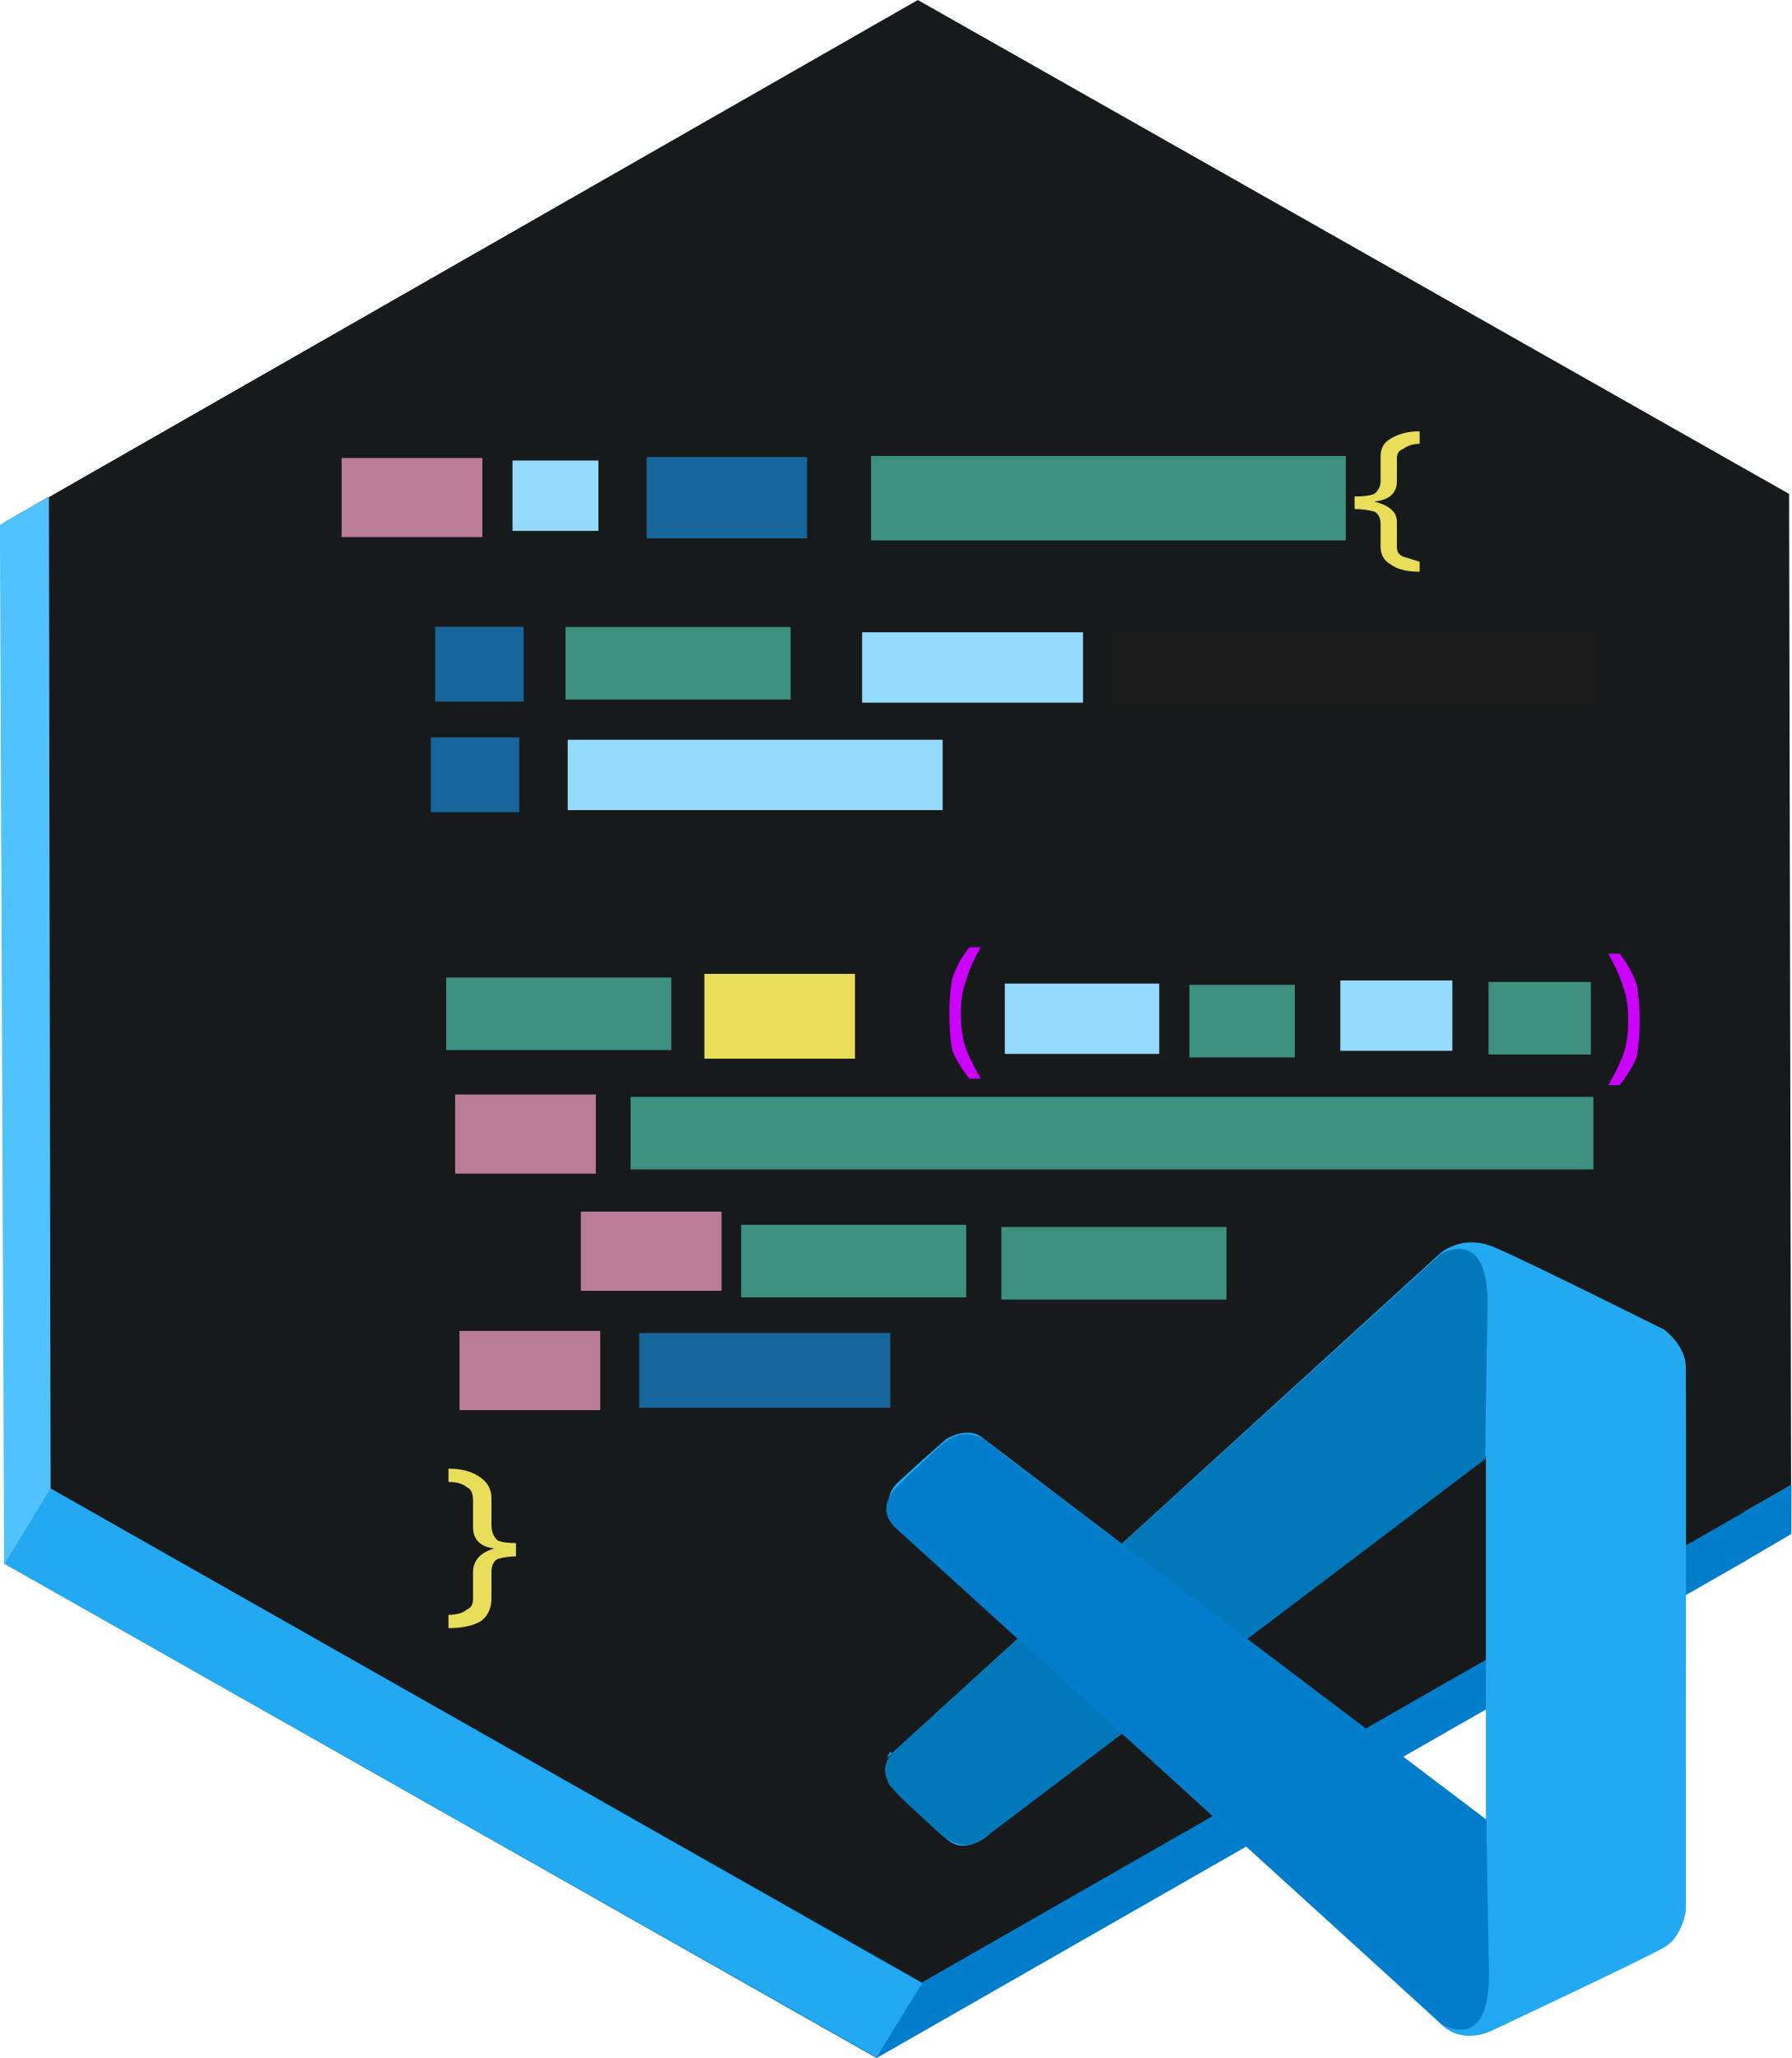
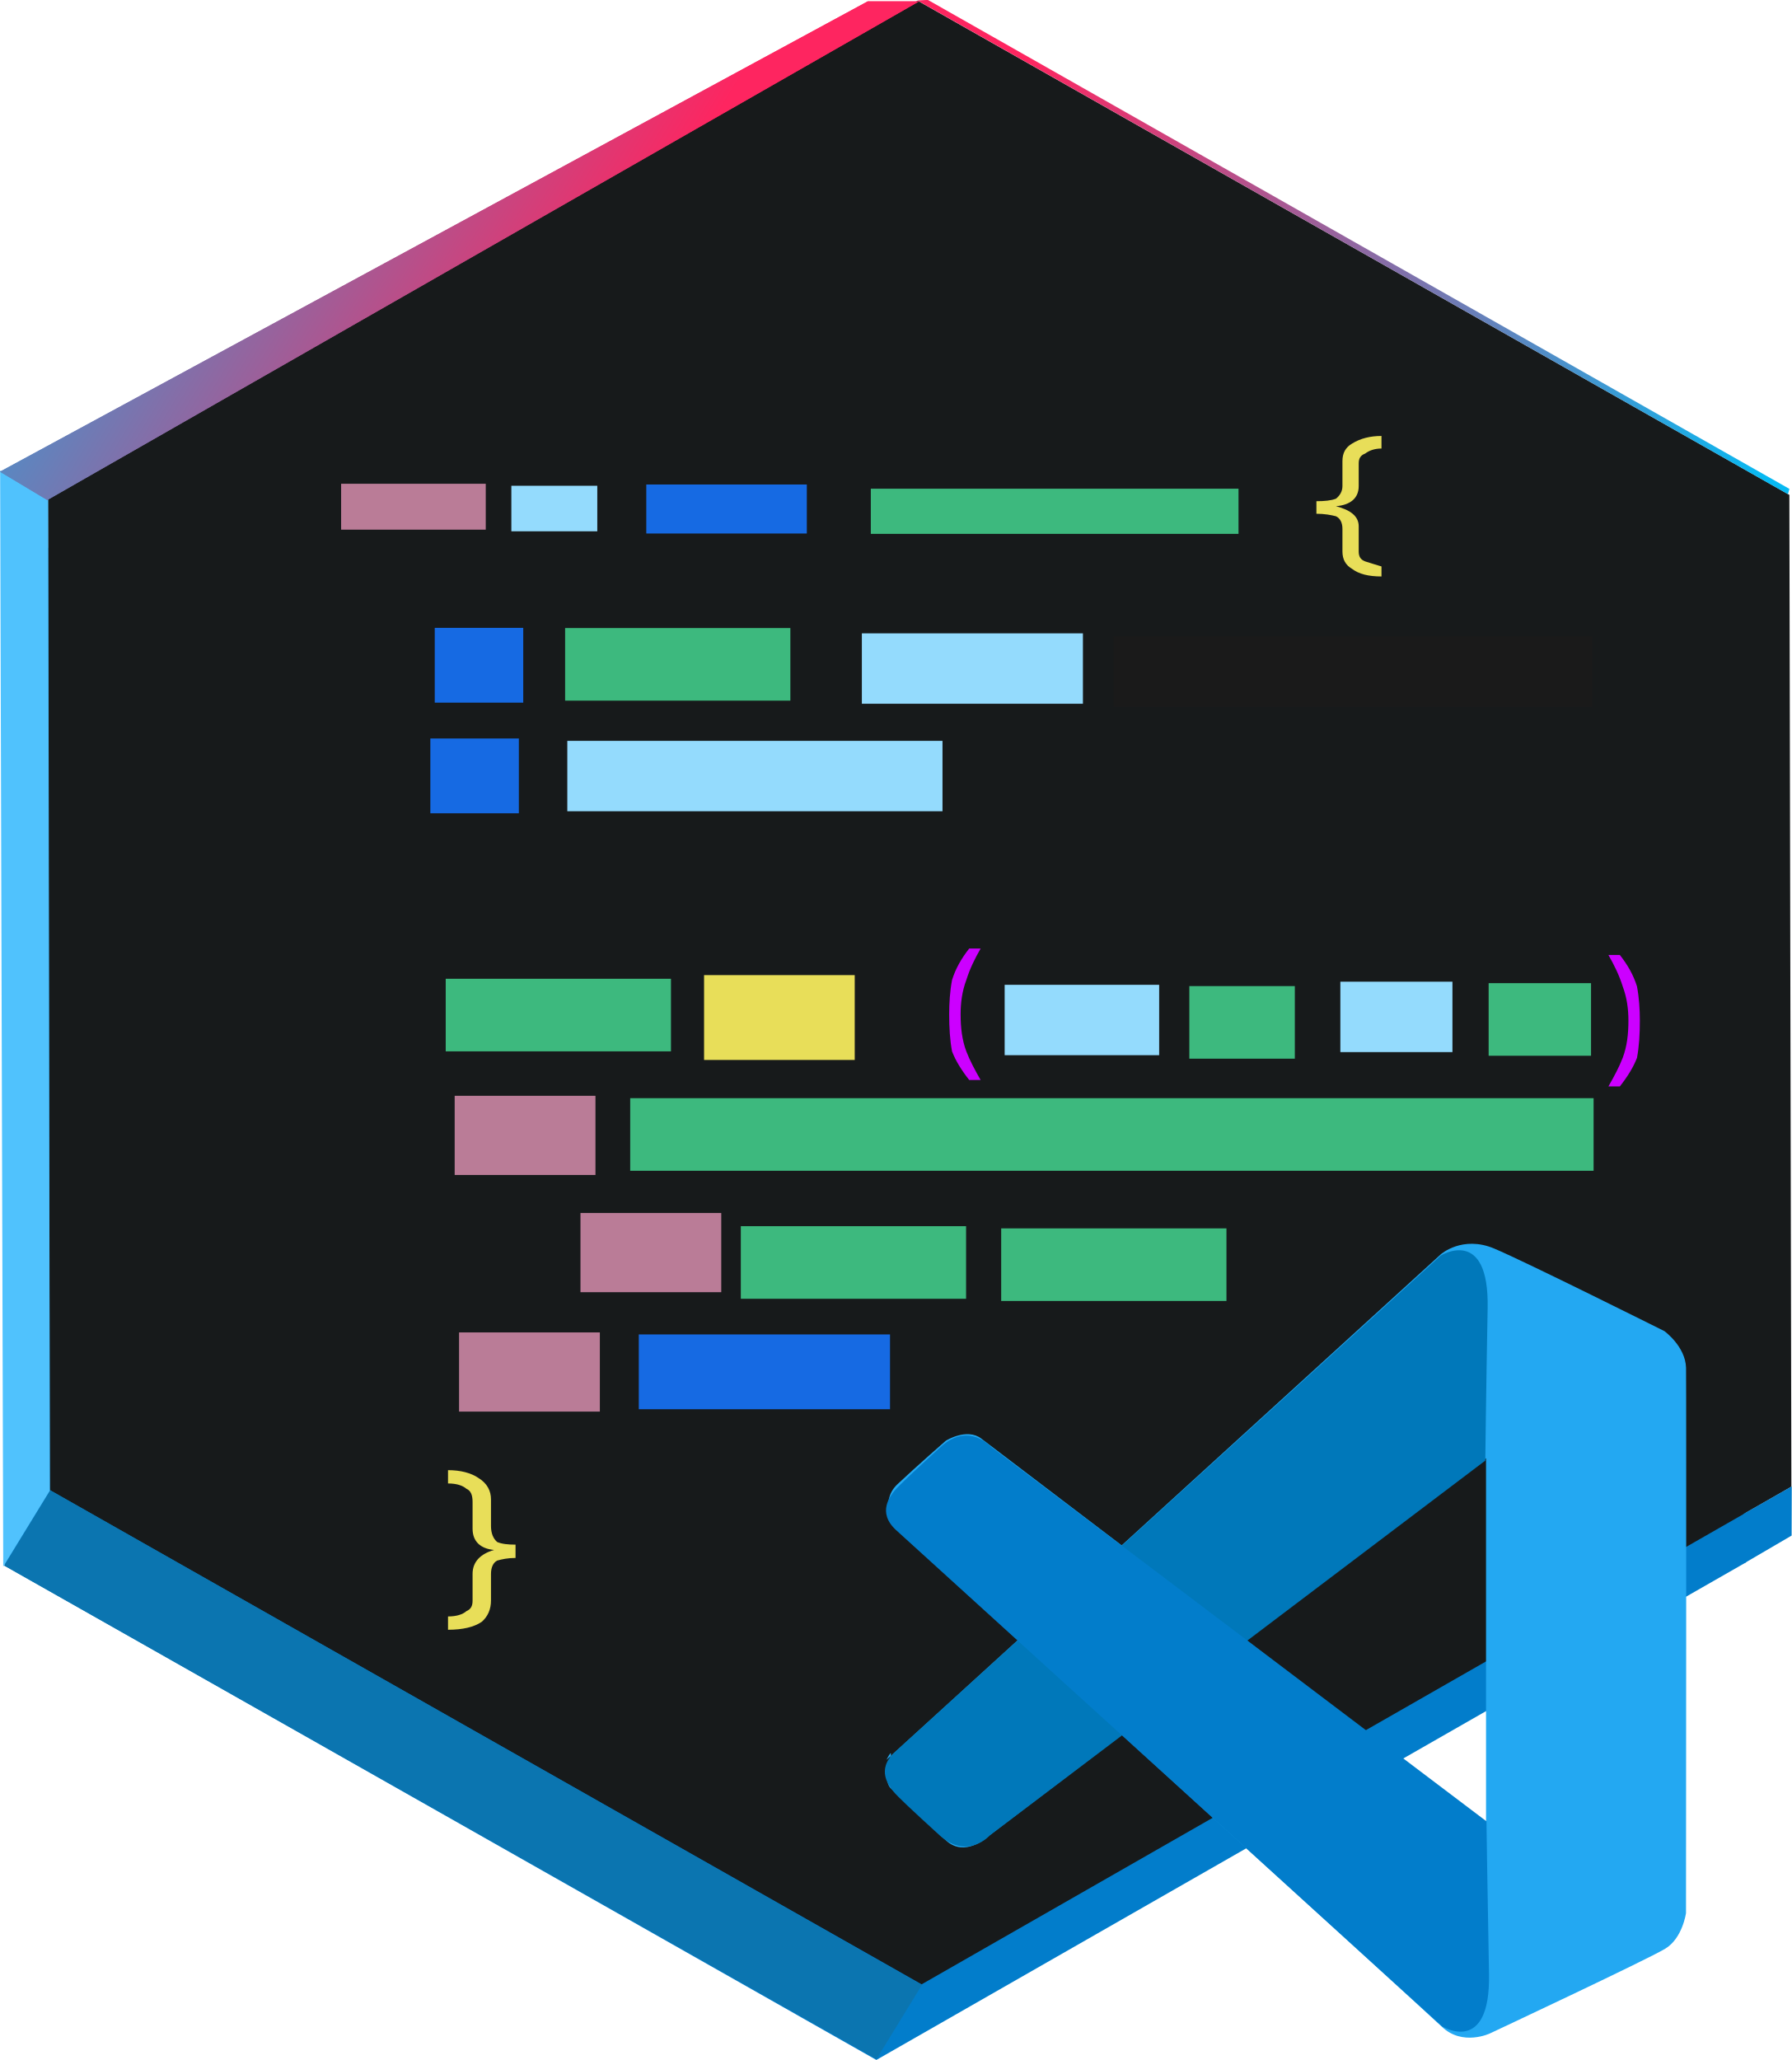
- <svg xmlns="http://www.w3.org/2000/svg" width="37.052" height="42.563" viewBox="0 0 9.803 11.261" version="1.1" id="svg5">
+ <svg xmlns="http://www.w3.org/2000/svg" xmlns:xlink="http://www.w3.org/1999/xlink" width="37.038" height="42.576" viewBox="0 0 9.8 11.265" version="1.1" id="svg5">
  <defs id="defs2">
+     <linearGradient id="linearGradient10355">
+       <stop style="stop-color:#07b9f2;stop-opacity:1;" offset="0" id="stop10351" />
+       <stop style="stop-color:#fe2560;stop-opacity:1" offset="1" id="stop10353" />
+     </linearGradient>
    <filter id="filter0_d" x="-8.394" y="15.829" width="116.727" height="92.246" filterUnits="userSpaceOnUse" color-interpolation-filters="sRGB">
      <feFlood flood-opacity="0" result="BackgroundImageFix" id="feFlood26316" />
      <feColorMatrix in="SourceAlpha" type="matrix" values="0 0 0 0 0 0 0 0 0 0 0 0 0 0 0 0 0 0 127 0" id="feColorMatrix26318" />
      <feOffset id="feOffset26320" />
      <feGaussianBlur stdDeviation="4.167" id="feGaussianBlur26322" />
      <feColorMatrix type="matrix" values="0 0 0 0 0 0 0 0 0 0 0 0 0 0 0 0 0 0 0.25 0" id="feColorMatrix26324" />
      <feBlend mode="overlay" in2="BackgroundImageFix" result="effect1_dropShadow" id="feBlend26326" />
      <feBlend mode="normal" in="SourceGraphic" in2="effect1_dropShadow" result="shape" id="feBlend26328" />
    </filter>
    <filter id="filter1_d" x="60.417" y="-8.076" width="47.917" height="116.151" filterUnits="userSpaceOnUse" color-interpolation-filters="sRGB">
      <feFlood flood-opacity="0" result="BackgroundImageFix" id="feFlood26331" />
      <feColorMatrix in="SourceAlpha" type="matrix" values="0 0 0 0 0 0 0 0 0 0 0 0 0 0 0 0 0 0 127 0" id="feColorMatrix26333" />
      <feOffset id="feOffset26335" />
      <feGaussianBlur stdDeviation="4.167" id="feGaussianBlur26337" />
      <feColorMatrix type="matrix" values="0 0 0 0 0 0 0 0 0 0 0 0 0 0 0 0 0 0 0.25 0" id="feColorMatrix26339" />
      <feBlend mode="overlay" in2="BackgroundImageFix" result="effect1_dropShadow" id="feBlend26341" />
      <feBlend mode="normal" in="SourceGraphic" in2="effect1_dropShadow" result="shape" id="feBlend26343" />
    </filter>
    <linearGradient id="paint0_linear" x1="49.939" y1="0.258" x2="49.939" y2="99.742" gradientUnits="userSpaceOnUse">
      <stop stop-color="white" id="stop26346" />
      <stop offset="1" stop-color="white" stop-opacity="0" id="stop26348" />
    </linearGradient>
    <filter id="filter0_d-5" x="-8.394" y="15.829" width="116.727" height="92.246" filterUnits="userSpaceOnUse" color-interpolation-filters="sRGB">
      <feFlood flood-opacity="0" result="BackgroundImageFix" id="feFlood27421" />
      <feColorMatrix in="SourceAlpha" type="matrix" values="0 0 0 0 0 0 0 0 0 0 0 0 0 0 0 0 0 0 127 0" id="feColorMatrix27423" />
      <feOffset id="feOffset27425" />
      <feGaussianBlur stdDeviation="4.167" id="feGaussianBlur27427" />
      <feColorMatrix type="matrix" values="0 0 0 0 0 0 0 0 0 0 0 0 0 0 0 0 0 0 0.25 0" id="feColorMatrix27429" />
      <feBlend mode="overlay" in2="BackgroundImageFix" result="effect1_dropShadow" id="feBlend27431" />
      <feBlend mode="normal" in="SourceGraphic" in2="effect1_dropShadow" result="shape" id="feBlend27433" />
    </filter>
    <filter id="filter1_d-3" x="60.417" y="-8.076" width="47.917" height="116.151" filterUnits="userSpaceOnUse" color-interpolation-filters="sRGB">
      <feFlood flood-opacity="0" result="BackgroundImageFix" id="feFlood27436" />
      <feColorMatrix in="SourceAlpha" type="matrix" values="0 0 0 0 0 0 0 0 0 0 0 0 0 0 0 0 0 0 127 0" id="feColorMatrix27438" />
      <feOffset id="feOffset27440" />
      <feGaussianBlur stdDeviation="4.167" id="feGaussianBlur27442" />
      <feColorMatrix type="matrix" values="0 0 0 0 0 0 0 0 0 0 0 0 0 0 0 0 0 0 0.25 0" id="feColorMatrix27444" />
      <feBlend mode="overlay" in2="BackgroundImageFix" result="effect1_dropShadow" id="feBlend27446" />
      <feBlend mode="normal" in="SourceGraphic" in2="effect1_dropShadow" result="shape" id="feBlend27448" />
    </filter>
    <linearGradient id="paint0_linear-5" x1="49.939" y1="0.258" x2="49.939" y2="99.742" gradientUnits="userSpaceOnUse">
      <stop stop-color="white" id="stop27451" />
      <stop offset="1" stop-color="white" stop-opacity="0" id="stop27453" />
    </linearGradient>
    <filter id="filter0_d-6" x="-8.394" y="15.829" width="116.727" height="92.246" filterUnits="userSpaceOnUse" color-interpolation-filters="sRGB">
      <feFlood flood-opacity="0" result="BackgroundImageFix" id="feFlood28005" />
      <feColorMatrix in="SourceAlpha" type="matrix" values="0 0 0 0 0 0 0 0 0 0 0 0 0 0 0 0 0 0 127 0" id="feColorMatrix28007" />
      <feOffset id="feOffset28009" />
      <feGaussianBlur stdDeviation="4.167" id="feGaussianBlur28011" />
      <feColorMatrix type="matrix" values="0 0 0 0 0 0 0 0 0 0 0 0 0 0 0 0 0 0 0.25 0" id="feColorMatrix28013" />
      <feBlend mode="overlay" in2="BackgroundImageFix" result="effect1_dropShadow" id="feBlend28015" />
      <feBlend mode="normal" in="SourceGraphic" in2="effect1_dropShadow" result="shape" id="feBlend28017" />
    </filter>
    <filter id="filter1_d-2" x="60.417" y="-8.076" width="47.917" height="116.151" filterUnits="userSpaceOnUse" color-interpolation-filters="sRGB">
      <feFlood flood-opacity="0" result="BackgroundImageFix" id="feFlood28020" />
      <feColorMatrix in="SourceAlpha" type="matrix" values="0 0 0 0 0 0 0 0 0 0 0 0 0 0 0 0 0 0 127 0" id="feColorMatrix28022" />
      <feOffset id="feOffset28024" />
      <feGaussianBlur stdDeviation="4.167" id="feGaussianBlur28026" />
      <feColorMatrix type="matrix" values="0 0 0 0 0 0 0 0 0 0 0 0 0 0 0 0 0 0 0.25 0" id="feColorMatrix28028" />
      <feBlend mode="overlay" in2="BackgroundImageFix" result="effect1_dropShadow" id="feBlend28030" />
      <feBlend mode="normal" in="SourceGraphic" in2="effect1_dropShadow" result="shape" id="feBlend28032" />
    </filter>
    <linearGradient id="paint0_linear-9" x1="49.939" y1="0.258" x2="49.939" y2="99.742" gradientUnits="userSpaceOnUse">
      <stop stop-color="white" id="stop28035" />
      <stop offset="1" stop-color="white" stop-opacity="0" id="stop28037" />
    </linearGradient>
+     <linearGradient xlink:href="#linearGradient10355" id="linearGradient10357" x1="1.189" y1="0.649" x2="4.196" y2="2.482" gradientUnits="userSpaceOnUse" />
+     <linearGradient xlink:href="#linearGradient10355" id="linearGradient23654" gradientUnits="userSpaceOnUse" x1="6.146" y1="2.514" x2="1.852" y2="3.189" gradientTransform="matrix(1,0,0,-1,4.877609,3.771527)" />
+     <linearGradient xlink:href="#linearGradient10355" id="linearGradient37990" gradientUnits="userSpaceOnUse" x1="1.189" y1="0.649" x2="4.196" y2="2.482" />
  </defs>
-   <g id="layer1" transform="translate(-1.070462,-0.5351274)">
+   <g id="layer1" transform="translate(-1.074297,-0.531668)">
    <path style="fill:#027dcb;fill-opacity:1;fill-rule:evenodd;stroke:none;stroke-opacity:1" id="path44629" transform="matrix(0.4551868,0.03651192,-0.03701882,0.4489538,5.549275,4.540235)" d="m 2,16 -10.892,-5.134 -1,-12 L -1.197344e-8,-8 10.892,-2.866 l 1,12 z" />
    <path style="fill:#027dcb;fill-opacity:1;stroke:none;stroke-width:0.265px;stroke-linecap:butt;stroke-linejoin:miter;stroke-opacity:1" d="M 1.335,3.255 1.336,3.531 1.09,3.685 1.089,3.396 Z" id="path47552" />
    <rect style="fill:#cc00ff;fill-opacity:1;stroke-width:0.038" id="rect1651" width="0.261" height="0.563" x="9.883" y="5.809" />
    <path style="fill:#171a1b;fill-opacity:1;fill-rule:evenodd" id="path619" d="m 2,16 -10.892,-5.134 -1,-12 L -1.197344e-8,-8 10.892,-2.866 l 1,12 z" transform="matrix(0.4551868,0.03651192,-0.03701882,0.4489538,5.79674,4.126758)" />
-     <rect style="fill:#16669b;fill-opacity:1;stroke-width:0.063" id="rect16665" width="0.878" height="0.445" x="4.609" y="3.036" />
-     <rect style="fill:#3d8f7f;fill-opacity:1;stroke-width:0.11" id="rect16911" width="2.598" height="0.462" x="5.837" y="3.03" />
-     <rect style="fill:#3d8f7f;fill-opacity:1;stroke-width:0.07" id="rect16913" width="1.232" height="0.397" x="4.165" y="3.966" />
-     <rect style="fill:#16669b;fill-opacity:1;stroke-width:0.044" id="rect16917" width="0.484" height="0.409" x="3.452" y="3.965" />
+     <rect style="fill:#166ae3;fill-opacity:1;stroke-width:0.048" id="rect16665" width="0.878" height="0.268" x="4.609" y="3.181" />
+     <rect style="fill:#3db97e;fill-opacity:1;stroke-width:0.071" id="rect16911" width="2.011" height="0.247" x="5.837" y="3.204" />
+     <rect style="fill:#3db97e;fill-opacity:1;stroke-width:0.07" id="rect16913" width="1.232" height="0.397" x="4.165" y="3.966" />
+     <rect style="fill:#166ae3;fill-opacity:1;stroke-width:0.044" id="rect16917" width="0.484" height="0.409" x="3.452" y="3.965" />
    <rect style="fill:#ba7c97;fill-opacity:1;stroke-width:0.058" id="rect16919" width="0.77" height="0.433" x="3.561" y="6.524" />
    <rect style="fill:#94dbfd;fill-opacity:1;stroke-width:0.089" id="rect16921" width="2.052" height="0.385" x="4.177" y="4.583" />
-     <rect style="fill:#16669b;fill-opacity:1;stroke-width:0.044" id="rect21184" width="0.484" height="0.409" x="3.428" y="4.57" />
-     <rect style="fill:#3d8f7f;fill-opacity:1;stroke-width:0.07" id="rect21186" width="1.232" height="0.397" x="3.512" y="5.884" />
-     <rect style="fill:#3d8f7f;fill-opacity:1;stroke-width:0.048" id="rect21190" width="0.577" height="0.397" x="7.579" y="5.924" />
+     <rect style="fill:#166ae3;fill-opacity:1;stroke-width:0.044" id="rect21184" width="0.484" height="0.409" x="3.428" y="4.57" />
+     <rect style="fill:#3db97e;fill-opacity:1;stroke-width:0.07" id="rect21186" width="1.232" height="0.397" x="3.512" y="5.884" />
+     <rect style="fill:#3db97e;fill-opacity:1;stroke-width:0.048" id="rect21190" width="0.577" height="0.397" x="7.579" y="5.924" />
    <rect style="fill:#ba7c97;fill-opacity:1;stroke-width:0.058" id="rect25876" width="0.77" height="0.433" x="4.249" y="7.165" />
    <rect style="fill:#ba7c97;fill-opacity:1;stroke-width:0.058" id="rect25878" width="0.77" height="0.433" x="3.585" y="7.818" />
-     <rect style="fill:#16669b;fill-opacity:1;stroke-width:0.075" id="rect25880" width="1.374" height="0.409" x="4.568" y="7.829" />
-     <rect style="fill:#3d8f7f;fill-opacity:1;stroke-width:0.145" id="rect25906" width="5.269" height="0.397" x="4.521" y="6.537" />
-     <rect style="fill:#3d8f7f;fill-opacity:1;stroke-width:0.07" id="rect25908" width="1.232" height="0.397" x="6.55" y="7.249" />
-     <rect style="fill:#3d8f7f;fill-opacity:1;stroke-width:0.07" id="rect25990" width="1.232" height="0.397" x="5.126" y="7.237" />
-     <rect style="fill:#ba7c97;fill-opacity:1;stroke-width:0.058" id="rect27126" width="0.77" height="0.433" x="2.94" y="3.041" />
+     <rect style="fill:#166ae3;fill-opacity:1;stroke-width:0.075" id="rect25880" width="1.374" height="0.409" x="4.568" y="7.829" />
+     <rect style="fill:#3db97e;fill-opacity:1;stroke-width:0.145" id="rect25906" width="5.269" height="0.397" x="4.521" y="6.537" />
+     <rect style="fill:#3db97e;fill-opacity:1;stroke-width:0.07" id="rect25908" width="1.232" height="0.397" x="6.55" y="7.249" />
+     <rect style="fill:#3db97e;fill-opacity:1;stroke-width:0.07" id="rect25990" width="1.232" height="0.397" x="5.126" y="7.237" />
+     <rect style="fill:#ba7c97;fill-opacity:1;stroke-width:0.046" id="rect27126" width="0.791" height="0.251" x="2.94" y="3.177" />
    <rect style="fill:#94dbfd;fill-opacity:1;stroke-width:0.057" id="rect27208" width="0.845" height="0.385" x="6.569" y="5.917" />
    <rect style="fill:#94dbfd;fill-opacity:1;stroke-width:0.068" id="rect27370" width="1.209" height="0.385" x="5.788" y="3.995" />
    <rect style="fill:#000000;fill-opacity:0;stroke-width:0.124" id="rect27372" width="3.994" height="0.385" x="5.755" y="4.599" />
    <rect style="fill:#1a1a1a;fill-opacity:1;stroke-width:0.1" id="rect27392" width="2.618" height="0.385" x="7.165" y="4.012" />
    <rect style="fill:#000000;fill-opacity:0;stroke-width:0.084" id="rect27394" width="1.846" height="0.385" x="7.937" y="7.243" />
    <rect style="fill:#000000;fill-opacity:0;stroke-width:0.082" id="rect27396" width="1.729" height="0.385" x="6.141" y="7.864" />
    <rect style="fill:#000000;fill-opacity:0;stroke-width:0.079" id="rect27398" width="1.611" height="0.385" x="8.172" y="7.864" />
-     <rect style="fill:#94dbfd;fill-opacity:1;stroke-width:0.043" id="rect27400" width="0.47" height="0.385" x="3.875" y="3.055" />
+     <rect style="fill:#94dbfd;fill-opacity:1;stroke-width:0.034" id="rect27400" width="0.47" height="0.249" x="3.871" y="3.188" />
    <g id="g49130" transform="matrix(1.068038,0,0,1.068038,23.72196,2.1673)">
      <path style="fill:#23a8f2;fill-opacity:1;stroke:none;stroke-width:0;stroke-linecap:butt;stroke-linejoin:miter;stroke-miterlimit:4;stroke-dasharray:none;stroke-opacity:1" d="m -16.665,7.479 2.839,-2.589 c 0,0 0.11,-0.097 0.272,-0.029 0.162,0.068 0.872,0.423 0.872,0.423 0,0 0.108,0.078 0.111,0.188 0.002,0.111 -2.43e-4,2.792 -2.43e-4,2.792 0,0 -0.018,0.129 -0.106,0.182 -0.088,0.054 -0.898,0.434 -0.898,0.434 0,0 -0.14,0.067 -0.246,-0.034 -0.106,-0.101 -2.797,-2.549 -2.797,-2.549 0,0 -0.091,-0.135 0.009,-0.229 0.1,-0.094 0.248,-0.223 0.248,-0.223 0,0 0.107,-0.067 0.181,-0.011 0.073,0.056 2.585,1.966 2.585,1.966 V 5.935 l -2.559,1.943 c 0,0 -0.11,0.1 -0.204,0.016 -0.094,-0.084 -0.289,-0.273 -0.289,-0.273 0,0 -0.033,-0.035 -0.005,-0.13 0.028,-0.095 -0.013,-0.012 -0.013,-0.012 z" id="path28225" />
      <path style="fill:#0078ba;fill-opacity:1;stroke:none;stroke-width:0.265px;stroke-linecap:butt;stroke-linejoin:miter;stroke-opacity:1" d="m -13.827,4.897 c 0,0 0.248,-0.153 0.24,0.269 -0.008,0.422 -0.012,0.781 -0.012,0.781 l -2.536,1.918 c 0,0 -0.116,0.131 -0.259,0 -0.144,-0.131 -0.216,-0.199 -0.236,-0.224 -0.02,-0.025 -0.092,-0.111 0.008,-0.202 0.1,-0.091 2.795,-2.542 2.795,-2.542 z" id="path37407" />
      <path style="fill:#027dcb;fill-opacity:1;stroke:none;stroke-width:0.265px;stroke-linecap:butt;stroke-linejoin:miter;stroke-opacity:1" d="m -13.82,8.844 c 0,0 0.248,0.153 0.24,-0.269 -0.008,-0.422 -0.013,-0.781 -0.013,-0.781 l -2.536,-1.917 c 0,0 -0.116,-0.131 -0.259,7.49e-5 -0.144,0.131 -0.216,0.2 -0.236,0.224 -0.02,0.025 -0.092,0.111 0.008,0.202 0.1,0.091 2.796,2.541 2.796,2.541 z" id="path41576" />
    </g>
    <rect style="fill:#e8de59;fill-opacity:1;stroke-width:0.062" id="rect1643" width="0.824" height="0.464" x="4.925" y="5.864" />
    <rect style="fill:#94dbfd;fill-opacity:1;stroke-width:0.049" id="rect1645" width="0.613" height="0.385" x="8.405" y="5.9" />
-     <rect style="fill:#3d8f7f;fill-opacity:1;stroke-width:0.047" id="rect1647" width="0.56" height="0.397" x="9.216" y="5.908" />
-     <text xml:space="preserve" style="font-style:normal;font-weight:normal;font-size:0.996px;line-height:1.25;font-family:sans-serif;fill:#e8de59;fill-opacity:1;stroke:none;stroke-width:0.025" x="7.417" y="4.017" id="text3087" transform="scale(1.13879,0.878125)">
-       <tspan id="tspan3085" style="fill:#e8de59;fill-opacity:1;stroke-width:0.025" x="7.417" y="4.017">{</tspan>
+     <rect style="fill:#3db97e;fill-opacity:1;stroke-width:0.047" id="rect1647" width="0.56" height="0.397" x="9.216" y="5.908" />
+     <text xml:space="preserve" style="font-style:normal;font-weight:normal;font-size:0.996px;line-height:1.25;font-family:sans-serif;fill:#e8de59;fill-opacity:1;stroke:none;stroke-width:0.025" x="7.235" y="4.036" id="text3087" transform="scale(1.13879,0.878125)">
+       <tspan id="tspan3085" style="fill:#e8de59;fill-opacity:1;stroke-width:0.025" x="7.235" y="4.036">{</tspan>
    </text>
    <text xml:space="preserve" style="font-style:normal;font-weight:normal;font-size:1.056px;line-height:1.25;font-family:sans-serif;fill:#e8de59;fill-opacity:1;stroke:none;stroke-width:0.026" x="-3.655" y="9.974" id="text11905" transform="scale(-1.074178,0.9309448)">
      <tspan id="tspan11903" style="fill:#e8de59;fill-opacity:1;stroke-width:0.026" x="-3.655" y="9.974">{</tspan>
    </text>
    <text xml:space="preserve" style="font-style:normal;font-weight:normal;font-size:0.837px;line-height:1.25;font-family:sans-serif;fill:#cc00ff;fill-opacity:1;stroke:none;stroke-width:0.021" x="6.217" y="6.313" id="text15487">
      <tspan id="tspan15485" style="fill:#cc00ff;fill-opacity:1;stroke-width:0.021" x="6.217" y="6.313">(</tspan>
    </text>
    <text xml:space="preserve" style="font-style:normal;font-weight:normal;font-size:0.837px;line-height:1.25;font-family:sans-serif;fill:#cc00ff;fill-opacity:1;stroke:none;stroke-width:0.021" x="-10.088" y="6.346" id="text20926" transform="scale(-1,1)">
      <tspan id="tspan20924" style="fill:#cc00ff;fill-opacity:1;stroke-width:0.021" x="-10.088" y="6.346">(</tspan>
    </text>
    <path style="fill:#027dcb;fill-opacity:1;stroke:none;stroke-width:0.265px;stroke-linecap:butt;stroke-linejoin:miter;stroke-opacity:1" d="m 10.618,9.078 0.255,-0.149 7.59e-4,-0.269 -0.263,0.15 z" id="path55219" />
-     <path style="fill:#23a8f2;fill-opacity:1;stroke:none;stroke-width:0.265px;stroke-linecap:butt;stroke-linejoin:miter;stroke-opacity:1" d="M 1.349,8.681 1.097,9.093 5.868,11.792 6.116,11.387 Z" id="path59152" />
-     <path style="fill:#50c2fd;fill-opacity:1;stroke:none;stroke-width:0.265px;stroke-linecap:butt;stroke-linejoin:miter;stroke-opacity:1" d="M 1.07,3.407 1.338,3.255 1.347,8.683 1.093,9.099 Z" id="path62928" />
+     <path style="fill:#0b75b0;fill-opacity:1;stroke:none;stroke-width:0.265px;stroke-linecap:butt;stroke-linejoin:miter;stroke-opacity:1" d="M 1.349,8.681 1.097,9.093 5.868,11.792 6.116,11.387 Z" id="path59152" />
+     <path style="fill:#50c2fd;fill-opacity:1;stroke:none;stroke-width:0.265px;stroke-linecap:butt;stroke-linejoin:miter;stroke-opacity:1" d="m 1.075,3.105 0.263,0.15 0.009,5.428 -0.255,0.416 z" id="path62928" />
+     <path style="fill:url(#linearGradient37990);fill-opacity:1;stroke:none;stroke-width:0.265px;stroke-linecap:butt;stroke-linejoin:miter;stroke-opacity:1" d="M 6.101,0.539 H 5.82 L 1.074,3.111 1.333,3.266 Z" id="path1045" />
+     <path style="fill:url(#linearGradient10357);fill-opacity:1;stroke:none;stroke-width:0.265px;stroke-linecap:butt;stroke-linejoin:miter;stroke-opacity:1" d="M 6.101,0.539 H 5.82 L 1.074,3.111 1.333,3.266 Z" id="path23494" />
+     <path style="fill:url(#linearGradient23654);fill-opacity:1;stroke:none;stroke-width:0.265px;stroke-linecap:butt;stroke-linejoin:miter;stroke-opacity:1" d="m 10.861,3.205 -0.008,0.029 -4.761,-2.7 0.057,-0.003 z" id="path23652" />
  </g>
</svg>
